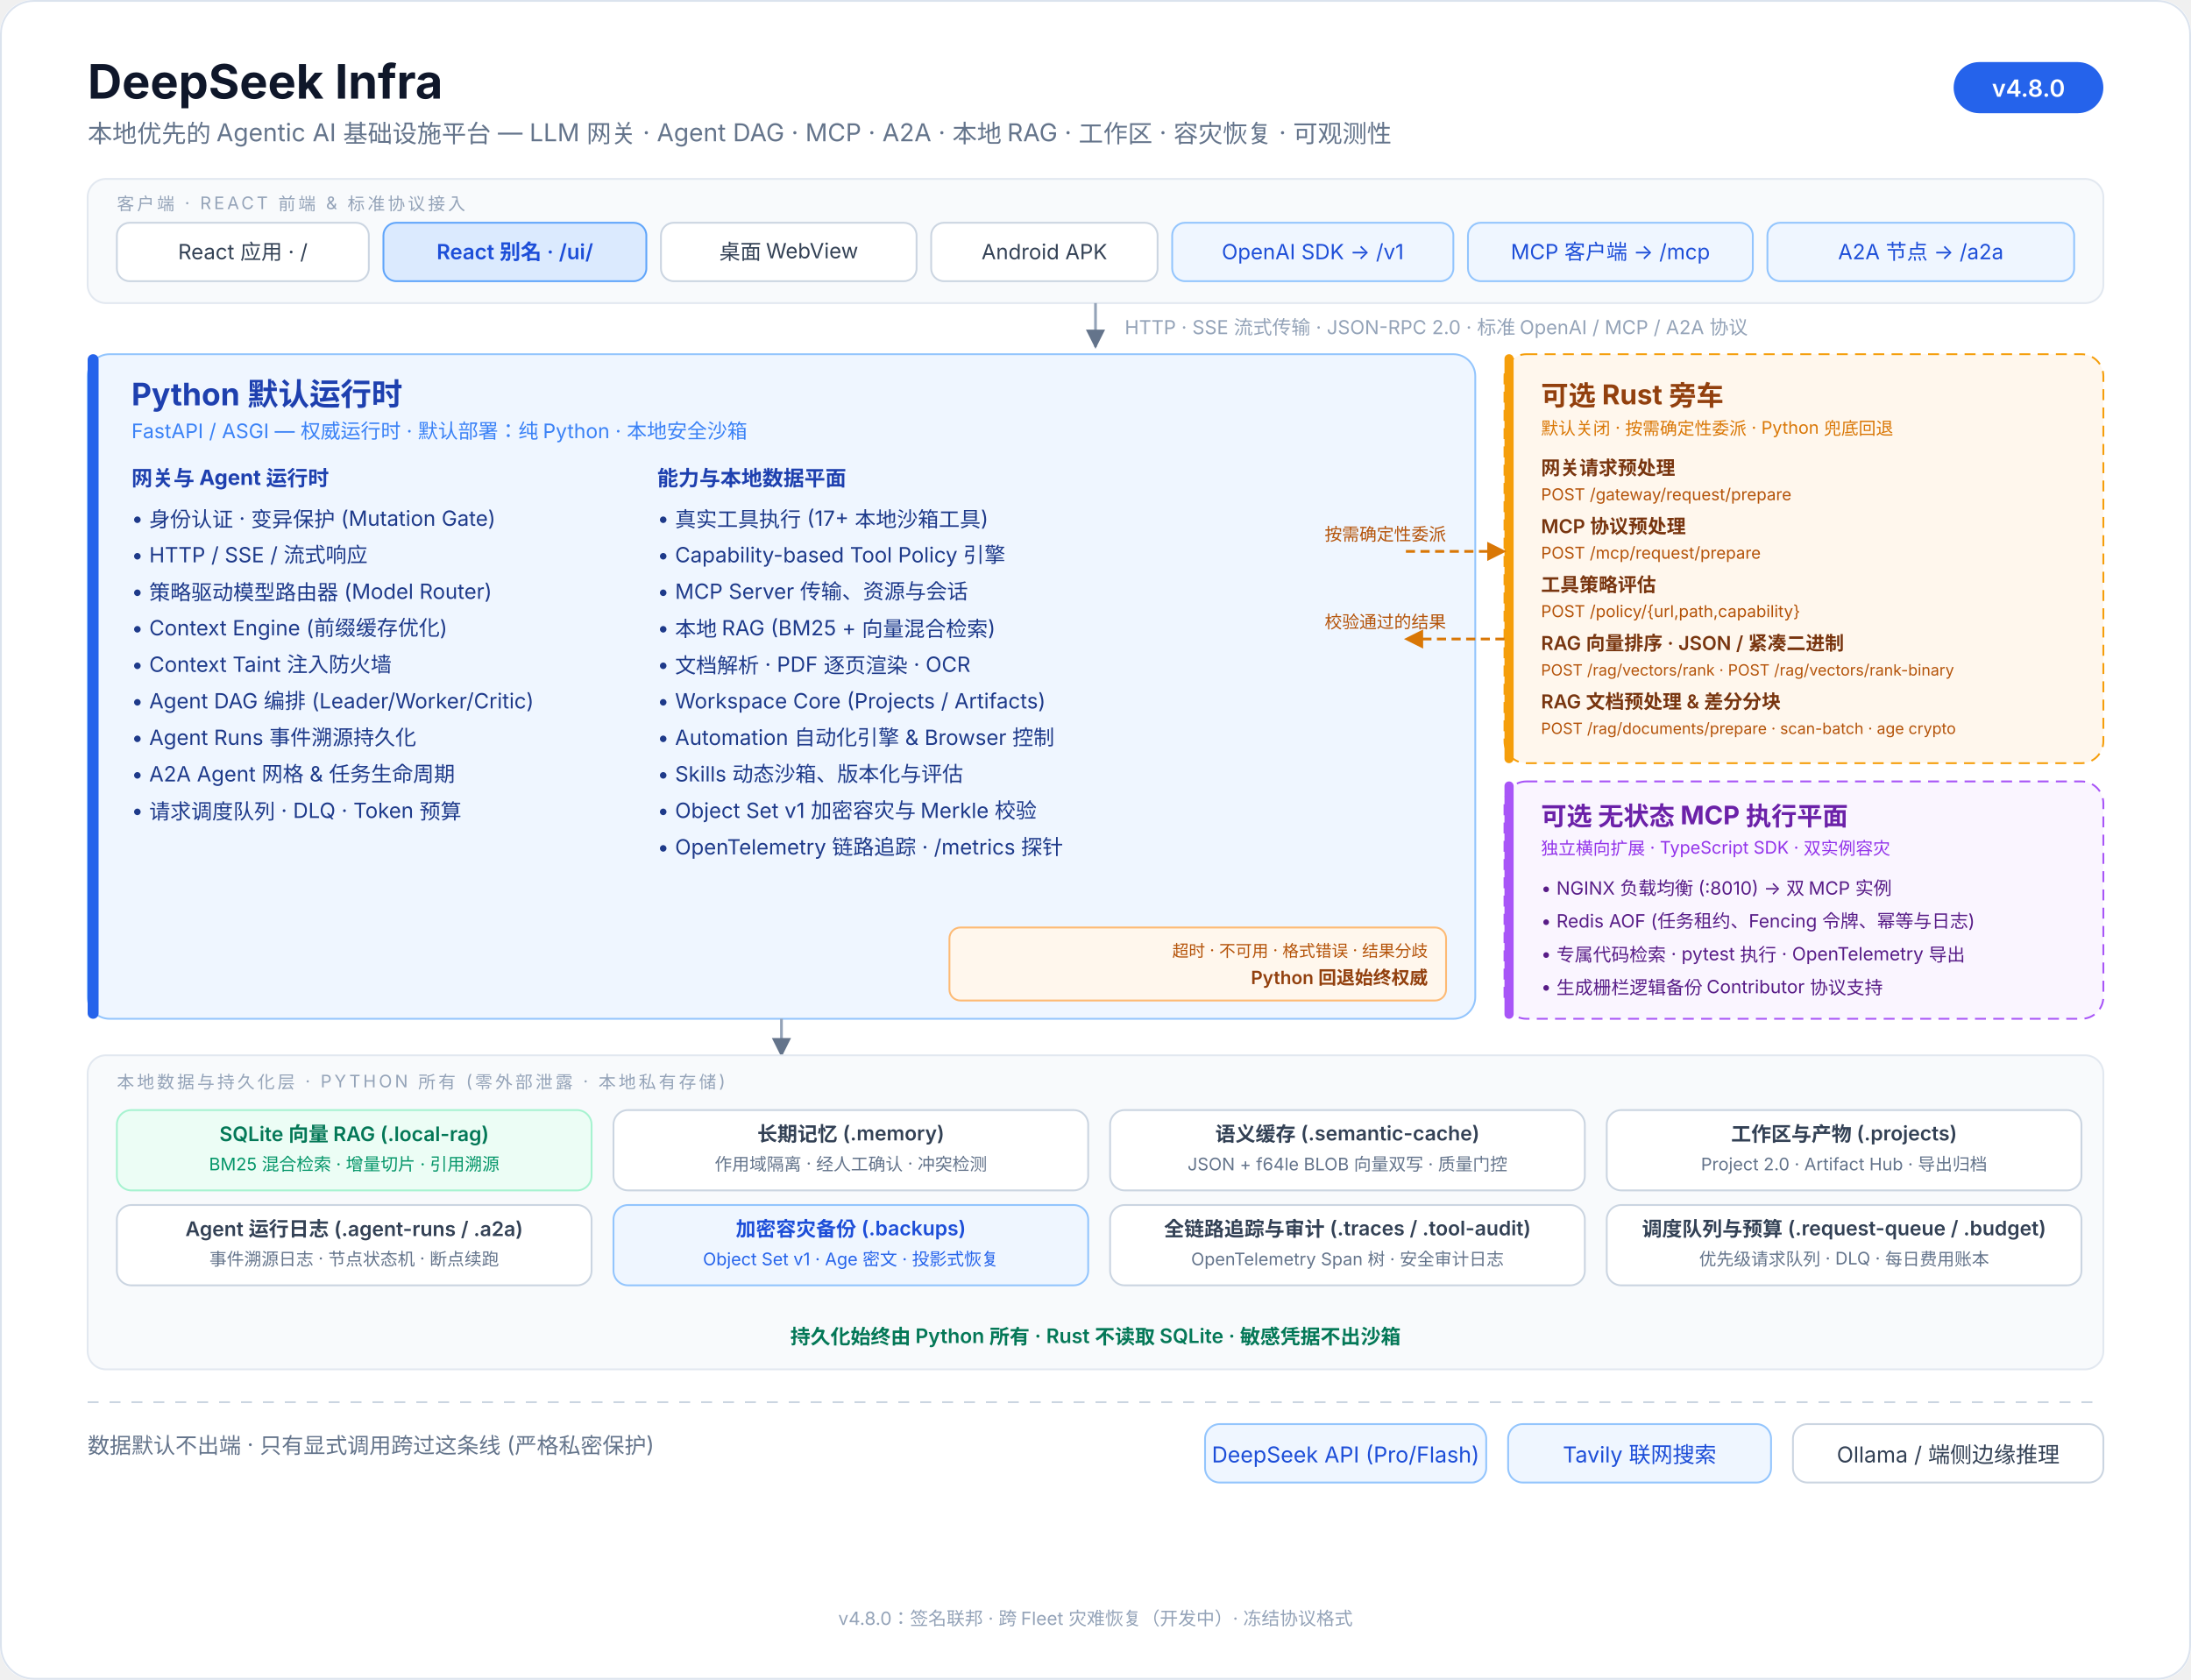
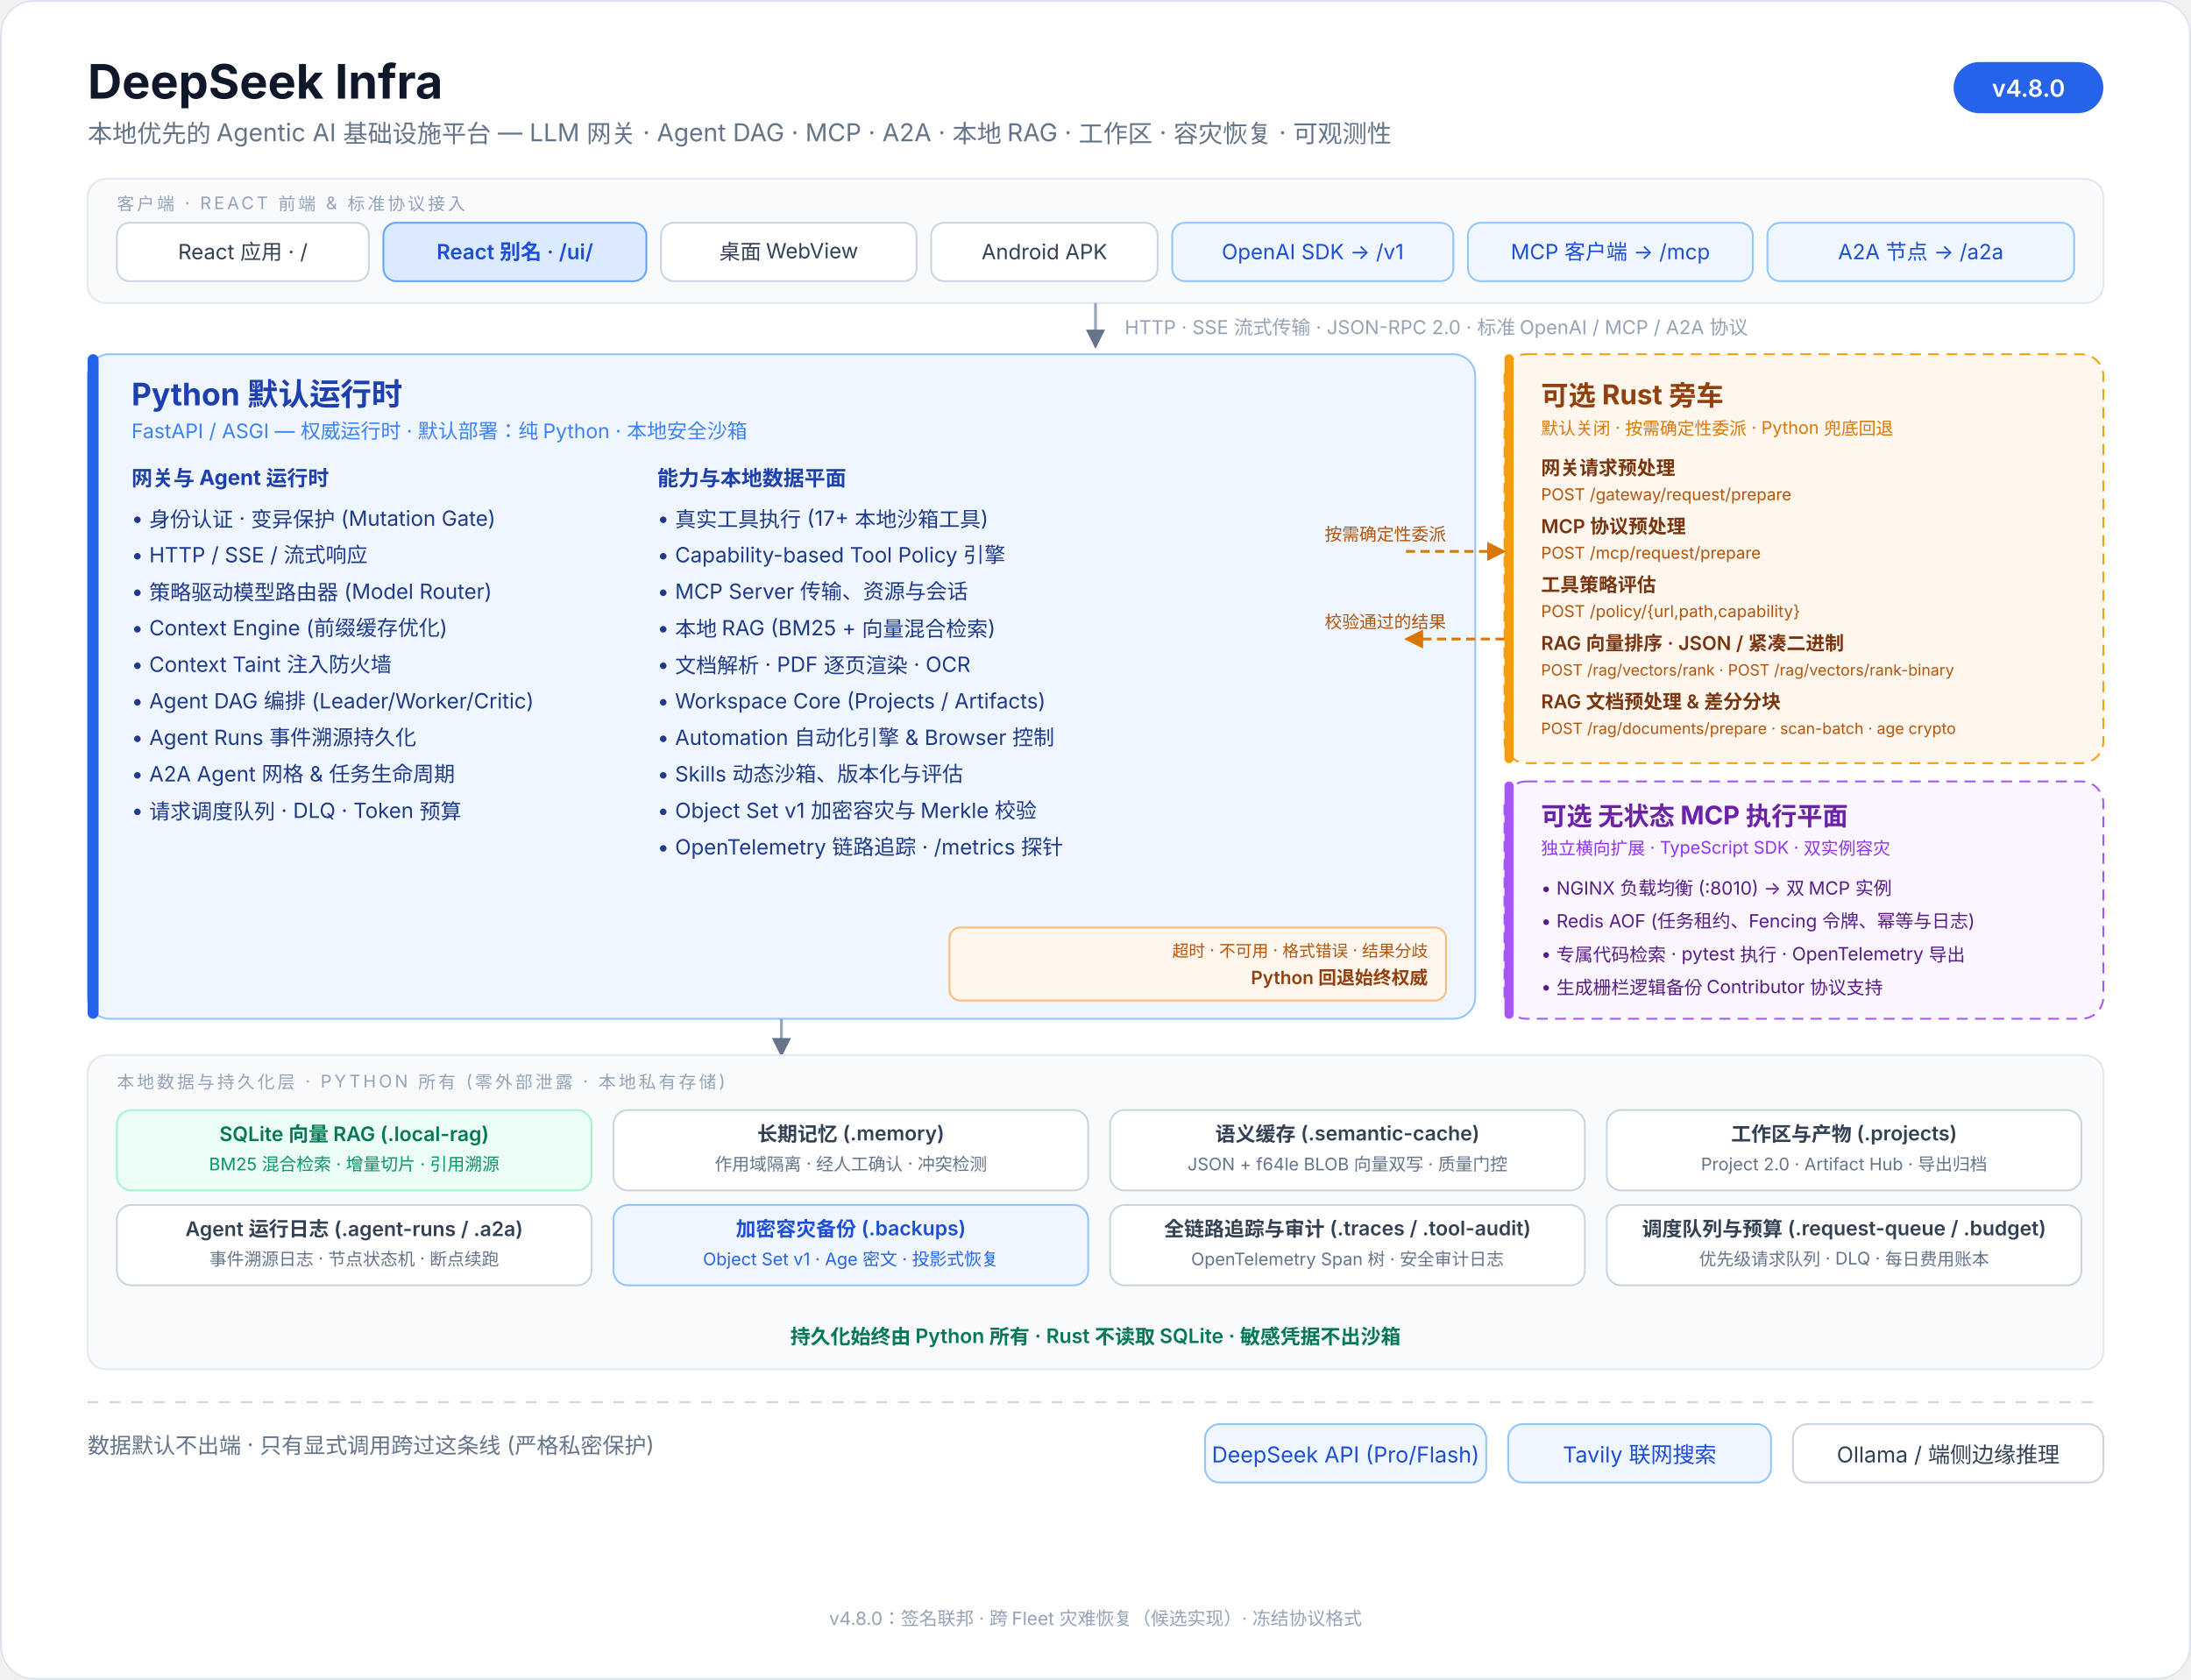
<svg xmlns="http://www.w3.org/2000/svg" viewBox="0 0 1200 920" font-family="ui-sans-serif, system-ui, -apple-system, 'Segoe UI', 'PingFang SC', 'Microsoft YaHei', sans-serif">
  <defs>
    <marker id="arrow" viewBox="0 0 10 10" refX="9" refY="5" markerWidth="7" markerHeight="7" orient="auto-start-reverse">
      <path d="M 0 0 L 10 5 L 0 10 z" fill="#64748b" />
    </marker>
    <marker id="rust-arrow" viewBox="0 0 10 10" refX="9" refY="5" markerWidth="7" markerHeight="7" orient="auto-start-reverse">
      <path d="M 0 0 L 10 5 L 0 10 z" fill="#d97706" />
    </marker>
  </defs>
  <rect x="0" y="0" width="1200" height="920" rx="18" fill="#ffffff" />
  <rect x="0.5" y="0.5" width="1199" height="919" rx="18" fill="none" stroke="#dbe3ee" />
  <text x="48" y="54" font-size="26" font-weight="700" fill="#0f172a">DeepSeek Infra</text>
  <text x="48" y="78" font-size="13.5" fill="#64748b">本地优先的 Agentic AI 基础设施平台 — LLM 网关 · Agent DAG · MCP · A2A · 本地 RAG · 工作区 · 容灾恢复 · 可观测性</text>
  <rect x="1070" y="34" width="82" height="28" rx="14" fill="#2563eb" />
  <text x="1111" y="53" font-size="13" font-weight="600" fill="#ffffff" text-anchor="middle">v4.8.0</text>
  <rect x="48" y="98" width="1104" height="68" rx="10" fill="#f8fafc" stroke="#e2e8f0" />
  <text x="64" y="115" font-size="9.5" letter-spacing="1.5" fill="#94a3b8">客户端 · REACT 前端 &amp; 标准协议接入</text>
  <g font-size="11.5" fill="#334155" text-anchor="middle">
    <rect x="64" y="122" width="138" height="32" rx="7" fill="#ffffff" stroke="#cbd5e1" />
    <text x="133" y="142">React 应用 · /</text>
    <rect x="210" y="122" width="144" height="32" rx="7" fill="#dbeafe" stroke="#60a5fa" />
    <text x="282" y="142" fill="#1d4ed8" font-weight="600">React 别名 · /ui/</text>
    <rect x="362" y="122" width="140" height="32" rx="7" fill="#ffffff" stroke="#cbd5e1" />
    <text x="432" y="142">桌面 WebView</text>
    <rect x="510" y="122" width="124" height="32" rx="7" fill="#ffffff" stroke="#cbd5e1" />
    <text x="572" y="142">Android APK</text>
    <rect x="642" y="122" width="154" height="32" rx="7" fill="#eff6ff" stroke="#93c5fd" />
    <text x="719" y="142" fill="#1d4ed8">OpenAI SDK → /v1</text>
    <rect x="804" y="122" width="156" height="32" rx="7" fill="#eff6ff" stroke="#93c5fd" />
    <text x="882" y="142" fill="#1d4ed8">MCP 客户端 → /mcp</text>
    <rect x="968" y="122" width="168" height="32" rx="7" fill="#eff6ff" stroke="#93c5fd" />
    <text x="1052" y="142" fill="#1d4ed8">A2A 节点 → /a2a</text>
  </g>
  <line x1="600" y1="166" x2="600" y2="190" stroke="#94a3b8" stroke-width="1.5" marker-end="url(#arrow)" />
  <text x="616" y="183" font-size="10.5" fill="#94a3b8">HTTP · SSE 流式传输 · JSON-RPC 2.0 · 标准 OpenAI / MCP / A2A 协议</text>
  <rect x="48" y="194" width="760" height="364" rx="12" fill="#eff6ff" stroke="#93c5fd" />
  <rect x="48" y="194" width="6" height="364" rx="3" fill="#2563eb" />
  <text x="72" y="222" font-size="17" font-weight="700" fill="#1e40af">Python 默认运行时</text>
  <text x="72" y="240" font-size="11" fill="#3b82f6">FastAPI / ASGI — 权威运行时 · 默认部署：纯 Python · 本地安全沙箱</text>
  <g font-size="11.5" fill="#1e3a8a">
    <text x="72" y="266" font-weight="700" fill="#1e40af">网关与 Agent 运行时</text>
    <text x="72" y="288">• 身份认证 · 变异保护 (Mutation Gate)</text>
    <text x="72" y="308">• HTTP / SSE / 流式响应</text>
    <text x="72" y="328">• 策略驱动模型路由器 (Model Router)</text>
    <text x="72" y="348">• Context Engine (前缀缓存优化)</text>
    <text x="72" y="368">• Context Taint 注入防火墙</text>
    <text x="72" y="388">• Agent DAG 编排 (Leader/Worker/Critic)</text>
    <text x="72" y="408">• Agent Runs 事件溯源持久化</text>
    <text x="72" y="428">• A2A Agent 网格 &amp; 任务生命周期</text>
    <text x="72" y="448">• 请求调度队列 · DLQ · Token 预算</text>
    <text x="360" y="266" font-weight="700" fill="#1e40af">能力与本地数据平面</text>
    <text x="360" y="288">• 真实工具执行 (17+ 本地沙箱工具)</text>
    <text x="360" y="308">• Capability-based Tool Policy 引擎</text>
    <text x="360" y="328">• MCP Server 传输、资源与会话</text>
    <text x="360" y="348">• 本地 RAG (BM25 + 向量混合检索)</text>
    <text x="360" y="368">• 文档解析 · PDF 逐页渲染 · OCR</text>
    <text x="360" y="388">• Workspace Core (Projects / Artifacts)</text>
    <text x="360" y="408">• Automation 自动化引擎 &amp; Browser 控制</text>
    <text x="360" y="428">• Skills 动态沙箱、版本化与评估</text>
    <text x="360" y="448">• Object Set v1 加密容灾与 Merkle 校验</text>
    <text x="360" y="468">• OpenTelemetry 链路追踪 · /metrics 探针</text>
  </g>
  <rect x="824" y="194" width="328" height="224" rx="12" fill="#fff7ed" stroke="#f59e0b" stroke-dasharray="6 4" />
  <rect x="824" y="194" width="5" height="224" rx="2.5" fill="#f59e0b" />
  <text x="844" y="222" font-size="15" font-weight="700" fill="#92400e">可选 Rust 旁车</text>
  <text x="844" y="238" font-size="9.5" fill="#d97706">默认关闭 · 按需确定性委派 · Python 兜底回退</text>
  <g font-size="10.5" fill="#78350f">
    <text x="844" y="260" font-weight="600">网关请求预处理</text>
    <text x="844" y="274" font-size="9" fill="#b45309">POST /gateway/request/prepare</text>
    <text x="844" y="292" font-weight="600">MCP 协议预处理</text>
    <text x="844" y="306" font-size="9" fill="#b45309">POST /mcp/request/prepare</text>
    <text x="844" y="324" font-weight="600">工具策略评估</text>
    <text x="844" y="338" font-size="9" fill="#b45309">POST /policy/{url,path,capability}</text>
    <text x="844" y="356" font-weight="600">RAG 向量排序 · JSON / 紧凑二进制</text>
    <text x="844" y="370" font-size="8.5" fill="#b45309">POST /rag/vectors/rank · POST /rag/vectors/rank-binary</text>
    <text x="844" y="388" font-weight="600">RAG 文档预处理 &amp; 差分分块</text>
    <text x="844" y="402" font-size="8.5" fill="#b45309">POST /rag/documents/prepare · scan-batch · age crypto</text>
  </g>
  <rect x="824" y="428" width="328" height="130" rx="12" fill="#faf5ff" stroke="#a855f7" stroke-dasharray="6 4" />
  <rect x="824" y="428" width="5" height="130" rx="2.5" fill="#a855f7" />
  <text x="844" y="452" font-size="14" font-weight="700" fill="#6b21a8">可选 无状态 MCP 执行平面</text>
  <text x="844" y="468" font-size="9.5" fill="#9333ea">独立横向扩展 · TypeScript SDK · 双实例容灾</text>
  <g font-size="10" fill="#581c87">
    <text x="844" y="490">• NGINX 负载均衡 (:8010) → 双 MCP 实例</text>
    <text x="844" y="508">• Redis AOF (任务租约、Fencing 令牌、幂等与日志)</text>
    <text x="844" y="526">• 专属代码检索 · pytest 执行 · OpenTelemetry 导出</text>
    <text x="844" y="544">• 生成栅栏逻辑备份 Contributor 协议支持</text>
  </g>
  <text x="792" y="296" font-size="9.5" fill="#b45309" text-anchor="end">按需确定性委派</text>
  <line x1="770" y1="302" x2="824" y2="302" stroke="#d97706" stroke-width="1.5" stroke-dasharray="5 3" marker-end="url(#rust-arrow)" />
  <line x1="824" y1="350" x2="770" y2="350" stroke="#d97706" stroke-width="1.5" stroke-dasharray="5 3" marker-end="url(#rust-arrow)" />
  <text x="792" y="344" font-size="9.5" fill="#b45309" text-anchor="end">校验通过的结果</text>
  <rect x="520" y="508" width="272" height="40" rx="6" fill="#fff7ed" stroke="#fdba74" />
  <text x="782" y="524" font-size="9" fill="#b45309" text-anchor="end">超时 · 不可用 · 格式错误 · 结果分歧</text>
  <text x="782" y="539" font-size="10" fill="#92400e" text-anchor="end" font-weight="600">Python 回退始终权威</text>
  <line x1="428" y1="558" x2="428" y2="578" stroke="#94a3b8" stroke-width="1.5" marker-end="url(#arrow)" />
  <rect x="48" y="578" width="1104" height="172" rx="10" fill="#f8fafc" stroke="#e2e8f0" />
  <text x="64" y="596" font-size="9.5" letter-spacing="1.5" fill="#94a3b8">本地数据与持久化层 · PYTHON 所有 (零外部泄露 · 本地私有存储)</text>
  <g font-size="11" fill="#334155" text-anchor="middle">
    <rect x="64" y="608" width="260" height="44" rx="8" fill="#ecfdf5" stroke="#a7f3d0" />
    <text x="194" y="625" fill="#047857" font-weight="600">SQLite 向量 RAG (.local-rag)</text>
    <text x="194" y="641" font-size="9.5" fill="#059669">BM25 混合检索 · 增量切片 · 引用溯源</text>
    <rect x="336" y="608" width="260" height="44" rx="8" fill="#ffffff" stroke="#cbd5e1" />
    <text x="466" y="625" font-weight="600">长期记忆 (.memory)</text>
    <text x="466" y="641" font-size="9.5" fill="#64748b">作用域隔离 · 经人工确认 · 冲突检测</text>
    <rect x="608" y="608" width="260" height="44" rx="8" fill="#ffffff" stroke="#cbd5e1" />
    <text x="738" y="625" font-weight="600">语义缓存 (.semantic-cache)</text>
    <text x="738" y="641" font-size="9.5" fill="#64748b">JSON + f64le BLOB 向量双写 · 质量门控</text>
    <rect x="880" y="608" width="260" height="44" rx="8" fill="#ffffff" stroke="#cbd5e1" />
    <text x="1010" y="625" font-weight="600">工作区与产物 (.projects)</text>
    <text x="1010" y="641" font-size="9.5" fill="#64748b">Project 2.0 · Artifact Hub · 导出归档</text>
    <rect x="64" y="660" width="260" height="44" rx="8" fill="#ffffff" stroke="#cbd5e1" />
    <text x="194" y="677" font-weight="600">Agent 运行日志 (.agent-runs / .a2a)</text>
    <text x="194" y="693" font-size="9.5" fill="#64748b">事件溯源日志 · 节点状态机 · 断点续跑</text>
    <rect x="336" y="660" width="260" height="44" rx="8" fill="#eff6ff" stroke="#93c5fd" />
    <text x="466" y="677" fill="#1d4ed8" font-weight="600">加密容灾备份 (.backups)</text>
    <text x="466" y="693" font-size="9.5" fill="#2563eb">Object Set v1 · Age 密文 · 投影式恢复</text>
    <rect x="608" y="660" width="260" height="44" rx="8" fill="#ffffff" stroke="#cbd5e1" />
    <text x="738" y="677" font-weight="600">全链路追踪与审计 (.traces / .tool-audit)</text>
    <text x="738" y="693" font-size="9.5" fill="#64748b">OpenTelemetry Span 树 · 安全审计日志</text>
    <rect x="880" y="660" width="260" height="44" rx="8" fill="#ffffff" stroke="#cbd5e1" />
    <text x="1010" y="677" font-weight="600">调度队列与预算 (.request-queue / .budget)</text>
    <text x="1010" y="693" font-size="9.5" fill="#64748b">优先级请求队列 · DLQ · 每日费用账本</text>
  </g>
  <text x="600" y="736" font-size="11" fill="#047857" text-anchor="middle" font-weight="600">持久化始终由 Python 所有 · Rust 不读取 SQLite · 敏感凭据不出沙箱</text>
  <line x1="48" y1="768" x2="1152" y2="768" stroke="#cbd5e1" stroke-dasharray="6 6" />
  <text x="48" y="796" font-size="12" fill="#64748b">数据默认不出端 · 只有显式调用跨过这条线 (严格私密保护)</text>
  <g font-size="12" text-anchor="middle">
    <rect x="660" y="780" width="154" height="32" rx="8" fill="#eff6ff" stroke="#93c5fd" />
    <text x="737" y="801" fill="#1d4ed8">DeepSeek API (Pro/Flash)</text>
    <rect x="826" y="780" width="144" height="32" rx="8" fill="#eff6ff" stroke="#93c5fd" />
    <text x="898" y="801" fill="#1d4ed8">Tavily 联网搜索</text>
    <rect x="982" y="780" width="170" height="32" rx="8" fill="#ffffff" stroke="#cbd5e1" />
    <text x="1067" y="801" fill="#334155">Ollama / 端侧边缘推理</text>
  </g>
-   <text x="600" y="890" font-size="10" fill="#94a3b8" text-anchor="middle">v4.8.0：签名联邦 · 跨 Fleet 灾难恢复（开发中）· 冻结协议格式</text>
+   <text x="600" y="890" font-size="10" fill="#94a3b8" text-anchor="middle">v4.8.0：签名联邦 · 跨 Fleet 灾难恢复（候选实现）· 冻结协议格式</text>
</svg>
